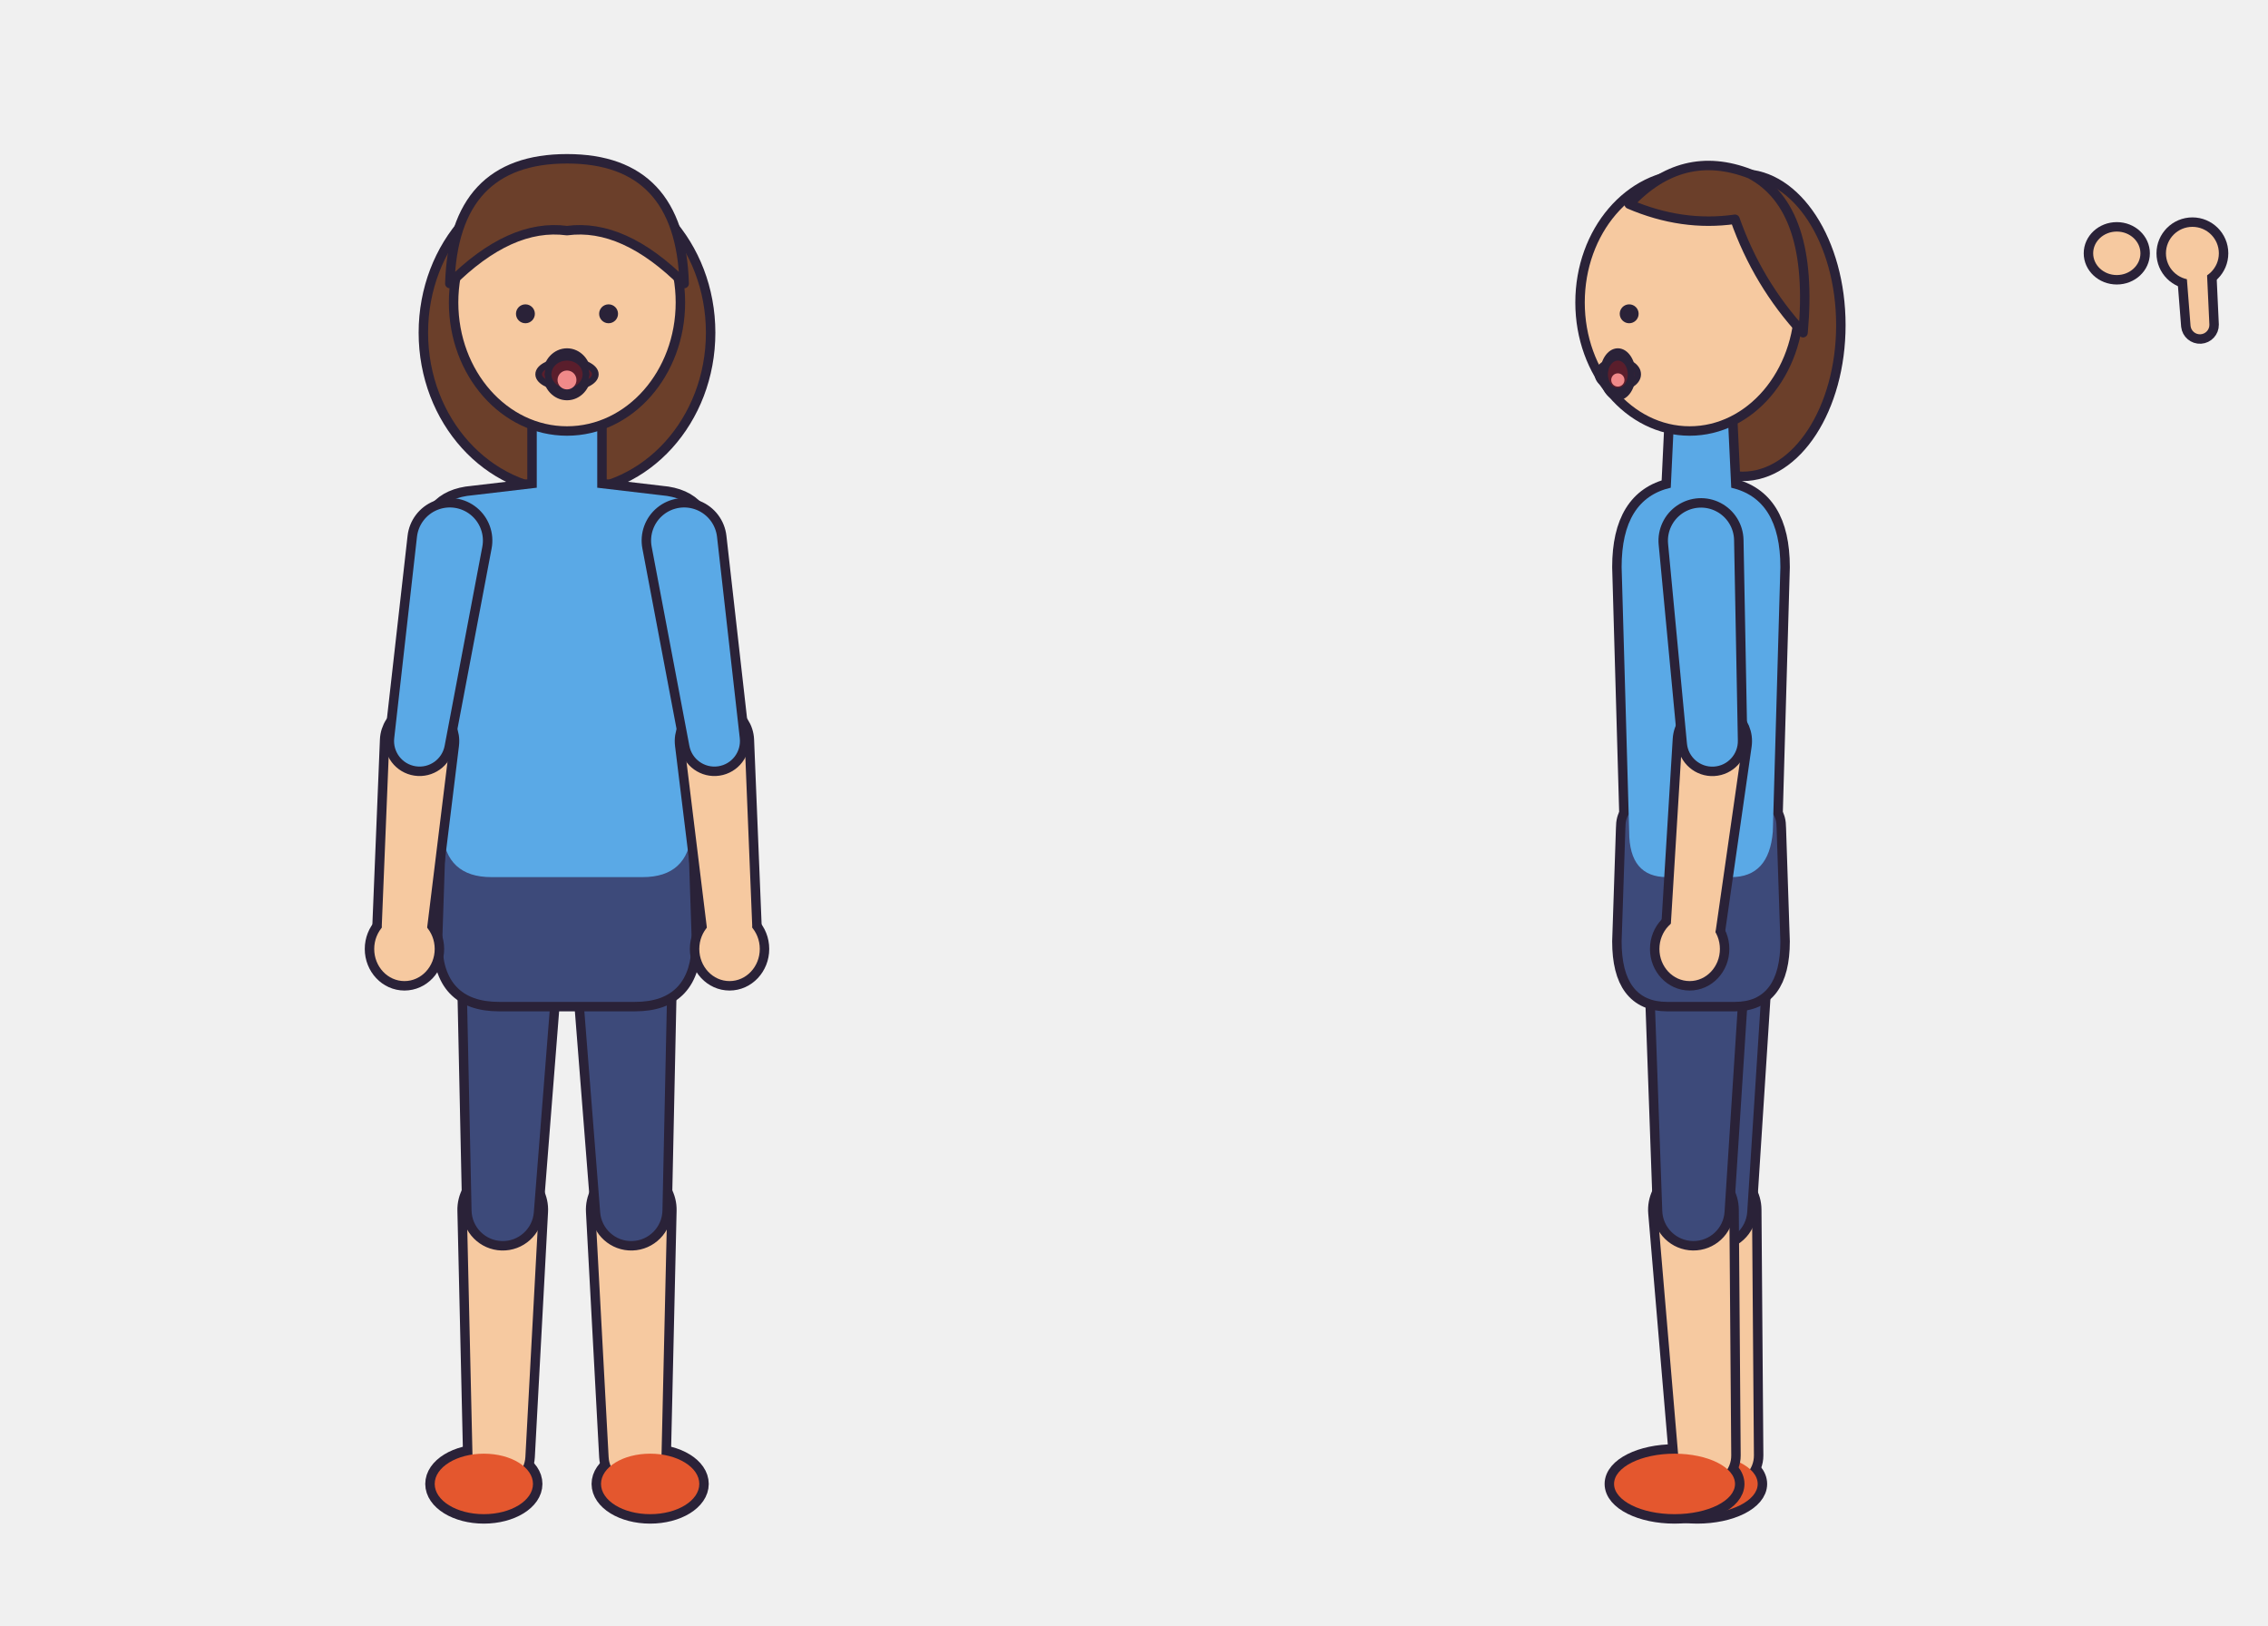
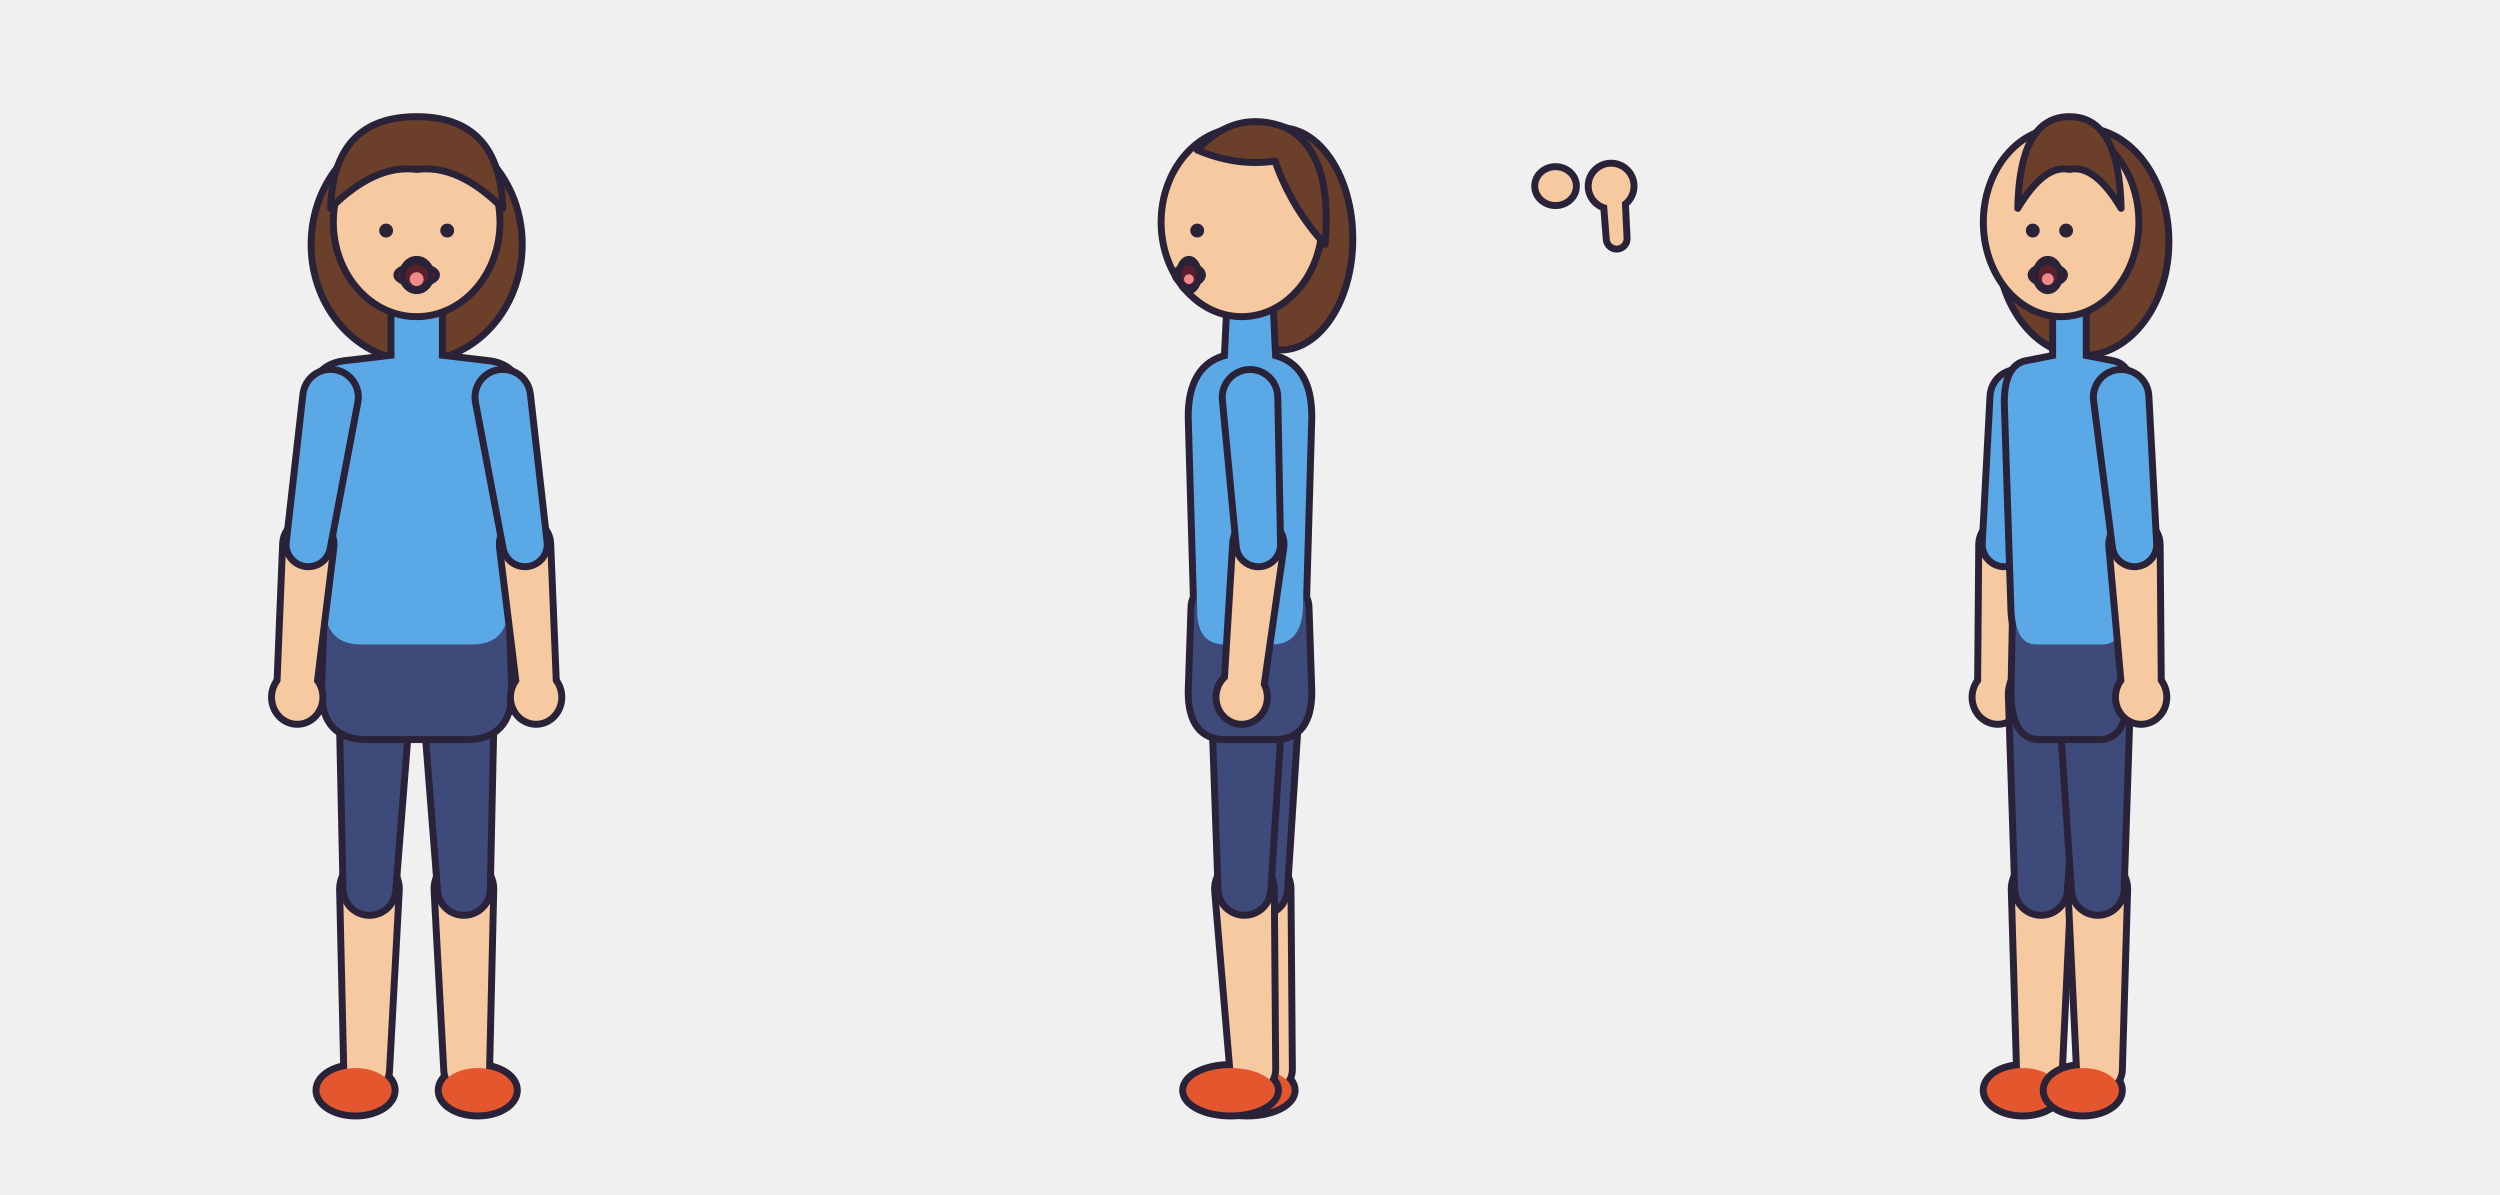
- <svg xmlns="http://www.w3.org/2000/svg" viewBox="0 0 1200 860" width="1200" height="860">
+ <svg xmlns="http://www.w3.org/2000/svg" viewBox="0 0 1800 860" width="1800" height="860">
  <g id="char_placeholder_medium">
    <g id="front">
      <path d="M224 176A76 84 0 1 0 376 176A76 84 0 1 0 224 176Z" fill="#6b3f2a" stroke="#2a2238" stroke-width="5" stroke-linejoin="round" id="hair_back" />
      <g id="leg_R">
        <g id="shin_R">
          <path d="M247.01 640.44L250 770.32A14 14 0 0 0 277.98 770.75L284.97 641.02A19 19 0 1 0 247.01 640.44Z" fill="#f6c9a0" stroke="#2a2238" stroke-width="10" stroke-linejoin="round" />
          <path d="M230 785A26 16 0 1 0 282 785A26 16 0 1 0 230 785Z" fill="#e4572e" stroke="#2a2238" stroke-width="10" stroke-linejoin="round" />
          <path d="M247.01 640.44L250 770.32A14 14 0 0 0 277.98 770.75L284.97 641.02A19 19 0 1 0 247.01 640.44Z" fill="#f6c9a0" />
          <path d="M230 785A26 16 0 1 0 282 785A26 16 0 1 0 230 785Z" fill="#e4572e" />
        </g>
        <path d="M244.01 500.56L247 640.41A19 19 0 0 0 284.94 641.49L295.92 502.04A26 26 0 1 0 244.01 500.56Z" fill="#3d4a7a" stroke="#2a2238" stroke-width="5" stroke-linejoin="round" id="thigh_R" />
      </g>
      <g id="leg_L">
        <g id="shin_L">
          <path d="M315.03 641.02L322.02 770.75A14 14 0 0 0 350 770.32L352.99 640.44A19 19 0 1 0 315.03 641.02Z" fill="#f6c9a0" stroke="#2a2238" stroke-width="10" stroke-linejoin="round" />
          <path d="M318 785A26 16 0 1 0 370 785A26 16 0 1 0 318 785Z" fill="#e4572e" stroke="#2a2238" stroke-width="10" stroke-linejoin="round" />
          <path d="M315.03 641.02L322.02 770.75A14 14 0 0 0 350 770.32L352.99 640.44A19 19 0 1 0 315.03 641.02Z" fill="#f6c9a0" />
          <path d="M318 785A26 16 0 1 0 370 785A26 16 0 1 0 318 785Z" fill="#e4572e" />
        </g>
        <path d="M304.08 502.04L315.06 641.49A19 19 0 0 0 353 640.41L355.99 500.56A26 26 0 1 0 304.08 502.04Z" fill="#3d4a7a" stroke="#2a2238" stroke-width="5" stroke-linejoin="round" id="thigh_L" />
      </g>
      <g id="torso">
        <path d="M244 428L356 428Q364 428 364 438L366 498Q366 530 336 530L264 530Q234 530 234 498L236 438Q236 428 244 428Z" fill="#3d4a7a" stroke="#2a2238" stroke-width="10" stroke-linejoin="round" />
        <path d="M284 216L316 216L316 258L350 262Q374 264 374 290L366 440Q364 464 340 464L260 464Q236 464 234 440L226 290Q226 264 250 262L284 258Z" fill="#5aa9e6" stroke="#2a2238" stroke-width="10" stroke-linejoin="round" />
        <path d="M244 428L356 428Q364 428 364 438L366 498Q366 530 336 530L264 530Q234 530 234 498L236 438Q236 428 244 428Z" fill="#3d4a7a" />
        <path d="M284 216L316 216L316 258L350 262Q374 264 374 290L366 440Q364 464 340 464L260 464Q236 464 234 440L226 290Q226 264 250 262L284 258Z" fill="#5aa9e6" />
      </g>
      <g id="head">
        <path d="M240 160A60 68 0 1 0 360 160A60 68 0 1 0 240 160Z" fill="#f6c9a0" stroke="#2a2238" stroke-width="5" stroke-linejoin="round" />
        <path d="M238 150Q240 84 300 84Q360 84 362 150Q330 118 300 122Q270 118 238 150Z" fill="#6b3f2a" stroke="#2a2238" stroke-width="5" stroke-linejoin="round" />
        <circle cx="278" cy="166" r="5" fill="#2a2238" />
        <circle cx="322" cy="166" r="5" fill="#2a2238" />
      </g>
      <g id="mouths">
        <g id="mouth_rest">
          <path d="M286 196Q300 208 314 196" fill="none" stroke="#2a2238" stroke-width="3.5" stroke-linecap="round" stroke-linejoin="round" />
        </g>
        <g id="mouth_mbp">
          <path d="M289 198L311 198" fill="none" stroke="#2a2238" stroke-width="3.5" stroke-linecap="round" stroke-linejoin="round" />
        </g>
        <g id="mouth_a">
          <ellipse cx="300" cy="198" rx="11" ry="12" fill="#5a1e2c" stroke="#2a2238" stroke-width="3.5" stroke-linecap="round" stroke-linejoin="round" />
        </g>
        <g id="mouth_e">
          <ellipse cx="300" cy="198" rx="15" ry="7" fill="#5a1e2c" stroke="#2a2238" stroke-width="3.5" stroke-linecap="round" stroke-linejoin="round" />
          <rect x="291" y="192" width="18" height="4" fill="#fff" />
        </g>
        <g id="mouth_o">
          <ellipse cx="300" cy="198" rx="7" ry="8" fill="#5a1e2c" stroke="#2a2238" stroke-width="3.5" stroke-linecap="round" stroke-linejoin="round" />
        </g>
        <g id="mouth_u">
          <ellipse cx="300" cy="198" rx="4.5" ry="5" fill="#5a1e2c" stroke="#2a2238" stroke-width="3.5" stroke-linecap="round" stroke-linejoin="round" />
        </g>
        <g id="mouth_fv">
          <path d="M290 198L310 198" fill="none" stroke="#2a2238" stroke-width="3.5" stroke-linecap="round" stroke-linejoin="round" />
          <rect x="294" y="198" width="12" height="4" fill="#fff" stroke="#2a2238" stroke-width="1.5" />
        </g>
        <g id="mouth_l">
          <ellipse cx="300" cy="198" rx="10" ry="9" fill="#5a1e2c" stroke="#2a2238" stroke-width="3.5" stroke-linecap="round" stroke-linejoin="round" />
          <circle cx="300" cy="201" r="5" fill="#f08a8a" />
        </g>
      </g>
      <g id="arm_R">
        <g id="forearm_R">
          <path d="M206.01 391.35L202.01 489.51A12 12 0 0 0 225.91 491.46L237.88 393.95A16 16 0 1 0 206.01 391.35Z" fill="#f6c9a0" stroke="#2a2238" stroke-width="10" stroke-linejoin="round" />
          <path d="M198 502A16 17 0 1 0 230 502A16 17 0 1 0 198 502Z" fill="#f6c9a0" stroke="#2a2238" stroke-width="10" stroke-linejoin="round" />
          <path d="M206.01 391.35L202.01 489.51A12 12 0 0 0 225.91 491.46L237.88 393.95A16 16 0 1 0 206.01 391.35Z" fill="#f6c9a0" />
          <path d="M198 502A16 17 0 1 0 230 502A16 17 0 1 0 198 502Z" fill="#f6c9a0" />
        </g>
        <path d="M218.13 283.75L206.1 390.2A16 16 0 0 0 237.72 394.98L257.65 289.72A20 20 0 1 0 218.13 283.75Z" fill="#5aa9e6" stroke="#2a2238" stroke-width="5" stroke-linejoin="round" id="upperarm_R" />
      </g>
      <g id="arm_L">
        <g id="forearm_L">
          <path d="M362.12 393.95L374.09 491.46A12 12 0 0 0 397.99 489.51L393.99 391.35A16 16 0 1 0 362.12 393.95Z" fill="#f6c9a0" stroke="#2a2238" stroke-width="10" stroke-linejoin="round" />
          <path d="M370 502A16 17 0 1 0 402 502A16 17 0 1 0 370 502Z" fill="#f6c9a0" stroke="#2a2238" stroke-width="10" stroke-linejoin="round" />
          <path d="M362.12 393.95L374.09 491.46A12 12 0 0 0 397.99 489.51L393.99 391.35A16 16 0 1 0 362.12 393.95Z" fill="#f6c9a0" />
          <path d="M370 502A16 17 0 1 0 402 502A16 17 0 1 0 370 502Z" fill="#f6c9a0" />
        </g>
        <path d="M342.35 289.72L362.28 394.98A16 16 0 0 0 393.9 390.2L381.87 283.75A20 20 0 1 0 342.35 289.72Z" fill="#5aa9e6" stroke="#2a2238" stroke-width="5" stroke-linejoin="round" id="upperarm_L" />
      </g>
    </g>
    <g id="side">
      <g id="arm_R_1_">
        <g id="forearm_R_1_">
          <path d="M900.03 391.02L894.02 489.27A12 12 0 0 0 917.88 491.7L931.84 394.27A16 16 0 1 0 900.03 391.02Z" fill="#f6c9a0" stroke="#2a2238" stroke-width="10" stroke-linejoin="round" />
          <path d="M888 502A16 17 0 1 0 920 502A16 17 0 1 0 888 502Z" fill="#f6c9a0" stroke="#2a2238" stroke-width="10" stroke-linejoin="round" />
          <path d="M900.03 391.02L894.02 489.27A12 12 0 0 0 917.88 491.7L931.84 394.27A16 16 0 1 0 900.03 391.02Z" fill="#f6c9a0" />
          <path d="M888 502A16 17 0 1 0 920 502A16 17 0 1 0 888 502Z" fill="#f6c9a0" />
        </g>
        <path d="M890.09 287.88L900.07 393.51A16 16 0 0 0 932 391.7L930 285.62A20 20 0 1 0 890.09 287.88Z" fill="#5aa9e6" stroke="#2a2238" stroke-width="5" stroke-linejoin="round" id="upperarm_R_1_" />
      </g>
      <g id="leg_R_1_">
        <g id="shin_R_1_">
          <path d="M889.07 641.6L900.05 771.18A14 14 0 0 0 928 769.89L927 639.85A19 19 0 1 0 889.07 641.6Z" fill="#f6c9a0" stroke="#2a2238" stroke-width="10" stroke-linejoin="round" />
          <path d="M866 785A32 16 0 1 0 930 785A32 16 0 1 0 866 785Z" fill="#e4572e" stroke="#2a2238" stroke-width="10" stroke-linejoin="round" />
          <path d="M889.07 641.6L900.05 771.18A14 14 0 0 0 928 769.89L927 639.85A19 19 0 1 0 889.07 641.6Z" fill="#f6c9a0" />
          <path d="M866 785A32 16 0 1 0 930 785A32 16 0 1 0 866 785Z" fill="#e4572e" />
        </g>
        <path d="M884.02 500.93L889.01 640.68A19 19 0 0 0 926.96 641.22L935.95 501.67A26 26 0 1 0 884.02 500.93Z" fill="#3d4a7a" stroke="#2a2238" stroke-width="5" stroke-linejoin="round" id="thigh_R_1_" />
      </g>
      <path d="M870 172A52 80 0 1 0 974 172A52 80 0 1 0 870 172Z" fill="#6b3f2a" stroke="#2a2238" stroke-width="5" stroke-linejoin="round" id="hair_back_1_" />
      <g id="leg_L_1_">
        <g id="shin_L_1_">
          <path d="M877.07 641.6L888.05 771.18A14 14 0 0 0 916 769.89L915 639.85A19 19 0 1 0 877.07 641.6Z" fill="#f6c9a0" stroke="#2a2238" stroke-width="10" stroke-linejoin="round" />
          <path d="M854 785A32 16 0 1 0 918 785A32 16 0 1 0 854 785Z" fill="#e4572e" stroke="#2a2238" stroke-width="10" stroke-linejoin="round" />
          <path d="M877.07 641.6L888.05 771.18A14 14 0 0 0 916 769.89L915 639.85A19 19 0 1 0 877.07 641.6Z" fill="#f6c9a0" />
          <path d="M854 785A32 16 0 1 0 918 785A32 16 0 1 0 854 785Z" fill="#e4572e" />
        </g>
        <path d="M872.02 500.93L877.01 640.68A19 19 0 0 0 914.96 641.22L923.95 501.67A26 26 0 1 0 872.02 500.93Z" fill="#3d4a7a" stroke="#2a2238" stroke-width="5" stroke-linejoin="round" id="thigh_L_1_" />
      </g>
      <g id="torso_1_">
        <path d="M868 428L932 428Q940 428 940 438L942 498Q942 530 918 530L882 530Q858 530 858 498L860 438Q860 428 868 428Z" fill="#3d4a7a" stroke="#2a2238" stroke-width="10" stroke-linejoin="round" />
        <path d="M886 216L914 216L916 258Q942 264 942 300L938 440Q936 464 916 464L882 464Q862 464 862 440L858 300Q858 264 884 258Z" fill="#5aa9e6" stroke="#2a2238" stroke-width="10" stroke-linejoin="round" />
        <path d="M868 428L932 428Q940 428 940 438L942 498Q942 530 918 530L882 530Q858 530 858 498L860 438Q860 428 868 428Z" fill="#3d4a7a" />
        <path d="M886 216L914 216L916 258Q942 264 942 300L938 440Q936 464 916 464L882 464Q862 464 862 440L858 300Q858 264 884 258Z" fill="#5aa9e6" />
      </g>
      <g id="head_1_">
        <path d="M836 160A58 68 0 1 0 952 160A58 68 0 1 0 836 160Z" fill="#f6c9a0" stroke="#2a2238" stroke-width="5" stroke-linejoin="round" />
        <path d="M862 108Q890 78 926 92Q960 110 954 176Q930 150 918 116Q890 120 862 108Z" fill="#6b3f2a" stroke="#2a2238" stroke-width="5" stroke-linejoin="round" />
        <circle cx="862" cy="166" r="5" fill="#2a2238" />
      </g>
      <g id="mouths_1_">
        <g id="mouth_rest_1_">
          <path d="M846.2 196Q856 208 865.8 196" fill="none" stroke="#2a2238" stroke-width="3.5" stroke-linecap="round" stroke-linejoin="round" />
        </g>
        <g id="mouth_mbp_1_">
          <path d="M848.3 198L863.7 198" fill="none" stroke="#2a2238" stroke-width="3.5" stroke-linecap="round" stroke-linejoin="round" />
        </g>
        <g id="mouth_a_1_">
          <ellipse cx="856" cy="198" rx="7.7" ry="12" fill="#5a1e2c" stroke="#2a2238" stroke-width="3.5" stroke-linecap="round" stroke-linejoin="round" />
        </g>
        <g id="mouth_e_1_">
          <ellipse cx="856" cy="198" rx="10.5" ry="7" fill="#5a1e2c" stroke="#2a2238" stroke-width="3.5" stroke-linecap="round" stroke-linejoin="round" />
          <rect x="849.7" y="192" width="12.6" height="4" fill="#fff" />
        </g>
        <g id="mouth_o_1_">
          <ellipse cx="856" cy="198" rx="4.9" ry="8" fill="#5a1e2c" stroke="#2a2238" stroke-width="3.5" stroke-linecap="round" stroke-linejoin="round" />
        </g>
        <g id="mouth_u_1_">
          <ellipse cx="856" cy="198" rx="3.15" ry="5" fill="#5a1e2c" stroke="#2a2238" stroke-width="3.5" stroke-linecap="round" stroke-linejoin="round" />
        </g>
        <g id="mouth_fv_1_">
          <path d="M849 198L863 198" fill="none" stroke="#2a2238" stroke-width="3.5" stroke-linecap="round" stroke-linejoin="round" />
          <rect x="851.8" y="198" width="8.4" height="4" fill="#fff" stroke="#2a2238" stroke-width="1.5" />
        </g>
        <g id="mouth_l_1_">
          <ellipse cx="856" cy="198" rx="7" ry="9" fill="#5a1e2c" stroke="#2a2238" stroke-width="3.5" stroke-linecap="round" stroke-linejoin="round" />
          <circle cx="856" cy="201" r="3.5" fill="#f08a8a" />
        </g>
      </g>
      <g id="arm_L_1_">
        <g id="forearm_L_1_">
          <path d="M890.03 391.02L884.02 489.27A12 12 0 0 0 907.88 491.7L921.84 394.27A16 16 0 1 0 890.03 391.02Z" fill="#f6c9a0" stroke="#2a2238" stroke-width="10" stroke-linejoin="round" />
          <path d="M878 502A16 17 0 1 0 910 502A16 17 0 1 0 878 502Z" fill="#f6c9a0" stroke="#2a2238" stroke-width="10" stroke-linejoin="round" />
          <path d="M890.03 391.02L884.02 489.27A12 12 0 0 0 907.88 491.7L921.84 394.27A16 16 0 1 0 890.03 391.02Z" fill="#f6c9a0" />
          <path d="M878 502A16 17 0 1 0 910 502A16 17 0 1 0 878 502Z" fill="#f6c9a0" />
        </g>
        <path d="M880.09 287.88L890.07 393.51A16 16 0 0 0 922 391.7L920 285.62A20 20 0 1 0 880.09 287.88Z" fill="#5aa9e6" stroke="#2a2238" stroke-width="5" stroke-linejoin="round" id="upperarm_L_1_" />
      </g>
    </g>
+     <g id="three_quarter">
+       <g id="arm_R_2_">
+         <g id="forearm_R_2_">
+           <path d="M1427.2 391.87L1426.4 489.9A12 12 0 0 0 1450.35 491.08L1459.14 393.43A16 16 0 1 0 1427.2 391.87Z" fill="#f6c9a0" stroke="#2a2238" stroke-width="10" stroke-linejoin="round" />
+           <path d="M1422.4 502A16 17 0 1 0 1454.4 502A16 17 0 1 0 1422.4 502Z" fill="#f6c9a0" stroke="#2a2238" stroke-width="10" stroke-linejoin="round" />
+           <path d="M1427.2 391.87L1426.4 489.9A12 12 0 0 0 1450.35 491.08L1459.14 393.43A16 16 0 1 0 1427.2 391.87Z" fill="#f6c9a0" />
+           <path d="M1422.4 502A16 17 0 1 0 1454.4 502A16 17 0 1 0 1422.4 502Z" fill="#f6c9a0" />
+         </g>
+         <path d="M1432.83 284.95L1427.22 391.16A16 16 0 0 0 1459.07 394.04L1472.64 288.55A20 20 0 1 0 1432.83 284.95Z" fill="#5aa9e6" stroke="#2a2238" stroke-width="5" stroke-linejoin="round" id="upperarm_R_2_" />
+       </g>
+       <g id="leg_R_2_">
+         <g id="shin_R_2_">
+           <path d="M1450.61 640.56L1454.41 770.41A14 14 0 0 0 1482.38 770.67L1488.58 640.91A19 19 0 1 0 1450.61 640.56Z" fill="#f6c9a0" stroke="#2a2238" stroke-width="10" stroke-linejoin="round" />
+           <path d="M1430.4 785A26 16 0 1 0 1482.4 785A26 16 0 1 0 1430.4 785Z" fill="#e4572e" stroke="#2a2238" stroke-width="10" stroke-linejoin="round" />
+           <path d="M1450.61 640.56L1454.41 770.41A14 14 0 0 0 1482.38 770.67L1488.58 640.91A19 19 0 1 0 1450.61 640.56Z" fill="#f6c9a0" />
+           <path d="M1430.4 785A26 16 0 1 0 1482.4 785A26 16 0 1 0 1430.4 785Z" fill="#e4572e" />
+         </g>
+         <path d="M1446.01 500.85L1450.61 640.62A19 19 0 0 0 1488.56 641.27L1497.94 501.74A26 26 0 1 0 1446.01 500.85Z" fill="#3d4a7a" stroke="#2a2238" stroke-width="5" stroke-linejoin="round" id="thigh_R_2_" />
+       </g>
+       <path d="M1437.6 174A62 82 0 1 0 1561.6 174A62 82 0 1 0 1437.6 174Z" fill="#6b3f2a" stroke="#2a2238" stroke-width="5" stroke-linejoin="round" id="hair_back_2_" />
+       <g id="leg_L_2_">
+         <g id="shin_L_2_">
+           <path d="M1491.42 640.91L1497.62 770.67A14 14 0 0 0 1525.59 770.41L1529.39 640.56A19 19 0 1 0 1491.42 640.91Z" fill="#f6c9a0" stroke="#2a2238" stroke-width="10" stroke-linejoin="round" />
+           <path d="M1473.6 785A26 16 0 1 0 1525.6 785A26 16 0 1 0 1473.6 785Z" fill="#e4572e" stroke="#2a2238" stroke-width="10" stroke-linejoin="round" />
+           <path d="M1491.42 640.91L1497.62 770.67A14 14 0 0 0 1525.59 770.41L1529.39 640.56A19 19 0 1 0 1491.42 640.91Z" fill="#f6c9a0" />
+           <path d="M1473.6 785A26 16 0 1 0 1525.6 785A26 16 0 1 0 1473.6 785Z" fill="#e4572e" />
+         </g>
+         <path d="M1482.06 501.74L1491.44 641.27A19 19 0 0 0 1529.39 640.62L1533.99 500.85A26 26 0 1 0 1482.06 501.74Z" fill="#3d4a7a" stroke="#2a2238" stroke-width="5" stroke-linejoin="round" id="thigh_L_2_" />
+       </g>
+       <g id="torso_2_">
+         <path d="M1456.4 428L1523.6 428Q1528.4 428 1528.4 438L1529.6 498Q1529.6 530 1511.6 530L1468.4 530Q1450.4 530 1450.4 498L1451.6 438Q1451.6 428 1456.4 428Z" fill="#3d4a7a" stroke="#2a2238" stroke-width="10" stroke-linejoin="round" />
+         <path d="M1480.4 216L1499.6 216L1499.6 258L1520 262Q1534.4 264 1534.4 290L1529.6 440Q1528.4 464 1514 464L1466 464Q1451.6 464 1450.4 440L1445.6 290Q1445.6 264 1460 262L1480.4 258Z" fill="#5aa9e6" stroke="#2a2238" stroke-width="10" stroke-linejoin="round" />
+         <path d="M1456.4 428L1523.6 428Q1528.4 428 1528.4 438L1529.6 498Q1529.6 530 1511.6 530L1468.4 530Q1450.4 530 1450.4 498L1451.6 438Q1451.6 428 1456.4 428Z" fill="#3d4a7a" />
+         <path d="M1480.4 216L1499.6 216L1499.6 258L1520 262Q1534.4 264 1534.4 290L1529.6 440Q1528.4 464 1514 464L1466 464Q1451.6 464 1450.4 440L1445.6 290Q1445.6 264 1460 262L1480.4 258Z" fill="#5aa9e6" />
+       </g>
+       <g id="head_2_">
+         <path d="M1428 160A56 68 0 1 0 1540 160A56 68 0 1 0 1428 160Z" fill="#f6c9a0" stroke="#2a2238" stroke-width="5" stroke-linejoin="round" />
+         <path d="M1452.8 150Q1454 84 1490 84Q1526 84 1527.2 150Q1508 118 1490 122Q1472 118 1452.8 150Z" fill="#6b3f2a" stroke="#2a2238" stroke-width="5" stroke-linejoin="round" />
+         <circle cx="1463.6" cy="166" r="5" fill="#2a2238" />
+         <circle cx="1487.6" cy="166" r="5" fill="#2a2238" />
+       </g>
+       <g id="mouths_2_">
+         <g id="mouth_rest_2_">
+           <path d="M1462.5 196Q1474.4 208 1486.3 196" fill="none" stroke="#2a2238" stroke-width="3.5" stroke-linecap="round" stroke-linejoin="round" />
+         </g>
+         <g id="mouth_mbp_2_">
+           <path d="M1465.05 198L1483.75 198" fill="none" stroke="#2a2238" stroke-width="3.5" stroke-linecap="round" stroke-linejoin="round" />
+         </g>
+         <g id="mouth_a_2_">
+           <ellipse cx="1474.4" cy="198" rx="9.35" ry="12" fill="#5a1e2c" stroke="#2a2238" stroke-width="3.5" stroke-linecap="round" stroke-linejoin="round" />
+         </g>
+         <g id="mouth_e_2_">
+           <ellipse cx="1474.4" cy="198" rx="12.75" ry="7" fill="#5a1e2c" stroke="#2a2238" stroke-width="3.5" stroke-linecap="round" stroke-linejoin="round" />
+           <rect x="1466.75" y="192" width="15.3" height="4" fill="#fff" />
+         </g>
+         <g id="mouth_o_2_">
+           <ellipse cx="1474.4" cy="198" rx="5.95" ry="8" fill="#5a1e2c" stroke="#2a2238" stroke-width="3.5" stroke-linecap="round" stroke-linejoin="round" />
+         </g>
+         <g id="mouth_u_2_">
+           <ellipse cx="1474.4" cy="198" rx="3.83" ry="5" fill="#5a1e2c" stroke="#2a2238" stroke-width="3.5" stroke-linecap="round" stroke-linejoin="round" />
+         </g>
+         <g id="mouth_fv_2_">
+           <path d="M1465.9 198L1482.9 198" fill="none" stroke="#2a2238" stroke-width="3.5" stroke-linecap="round" stroke-linejoin="round" />
+           <rect x="1469.3" y="198" width="10.2" height="4" fill="#fff" stroke="#2a2238" stroke-width="1.5" />
+         </g>
+         <g id="mouth_l_2_">
+           <ellipse cx="1474.4" cy="198" rx="8.5" ry="9" fill="#5a1e2c" stroke="#2a2238" stroke-width="3.5" stroke-linecap="round" stroke-linejoin="round" />
+           <circle cx="1474.4" cy="201" r="4.25" fill="#f08a8a" />
+         </g>
+       </g>
+       <g id="arm_L_2_">
+         <g id="forearm_L_2_">
+           <path d="M1520.86 393.43L1529.65 491.08A12 12 0 0 0 1553.6 489.9L1552.8 391.87A16 16 0 1 0 1520.86 393.43Z" fill="#f6c9a0" stroke="#2a2238" stroke-width="10" stroke-linejoin="round" />
+           <path d="M1525.6 502A16 17 0 1 0 1557.6 502A16 17 0 1 0 1525.6 502Z" fill="#f6c9a0" stroke="#2a2238" stroke-width="10" stroke-linejoin="round" />
+           <path d="M1520.86 393.43L1529.65 491.08A12 12 0 0 0 1553.6 489.9L1552.8 391.87A16 16 0 1 0 1520.86 393.43Z" fill="#f6c9a0" />
+           <path d="M1525.6 502A16 17 0 1 0 1557.6 502A16 17 0 1 0 1525.6 502Z" fill="#f6c9a0" />
+         </g>
+         <path d="M1507.36 288.55L1520.93 394.04A16 16 0 0 0 1552.78 391.16L1547.17 284.95A20 20 0 1 0 1507.36 288.55Z" fill="#5aa9e6" stroke="#2a2238" stroke-width="5" stroke-linejoin="round" id="upperarm_L_2_" />
+       </g>
+     </g>
    <g id="hands">
      <path d="M1105 134A15 14 0 1 0 1135 134A15 14 0 1 0 1105 134Z" fill="#f6c9a0" stroke="#2a2238" stroke-width="5" stroke-linejoin="round" id="hand_fist" />
      <g id="hand_point">
        <path d="M1146 134A14 14 0 1 0 1174 134A14 14 0 1 0 1146 134Z" fill="#f6c9a0" stroke="#2a2238" stroke-width="10" stroke-linejoin="round" />
        <path d="M1156.52 140.43L1159.02 172.39A5 5 0 0 0 1168.99 171.77L1167.49 139.74A5.5 5.5 0 1 0 1156.52 140.43Z" fill="#f6c9a0" stroke="#2a2238" stroke-width="10" stroke-linejoin="round" />
        <path d="M1146 134A14 14 0 1 0 1174 134A14 14 0 1 0 1146 134Z" fill="#f6c9a0" />
        <path d="M1156.52 140.43L1159.02 172.39A5 5 0 0 0 1168.99 171.77L1167.49 139.74A5.5 5.5 0 1 0 1156.52 140.43Z" fill="#f6c9a0" />
      </g>
    </g>
  </g>
</svg>
